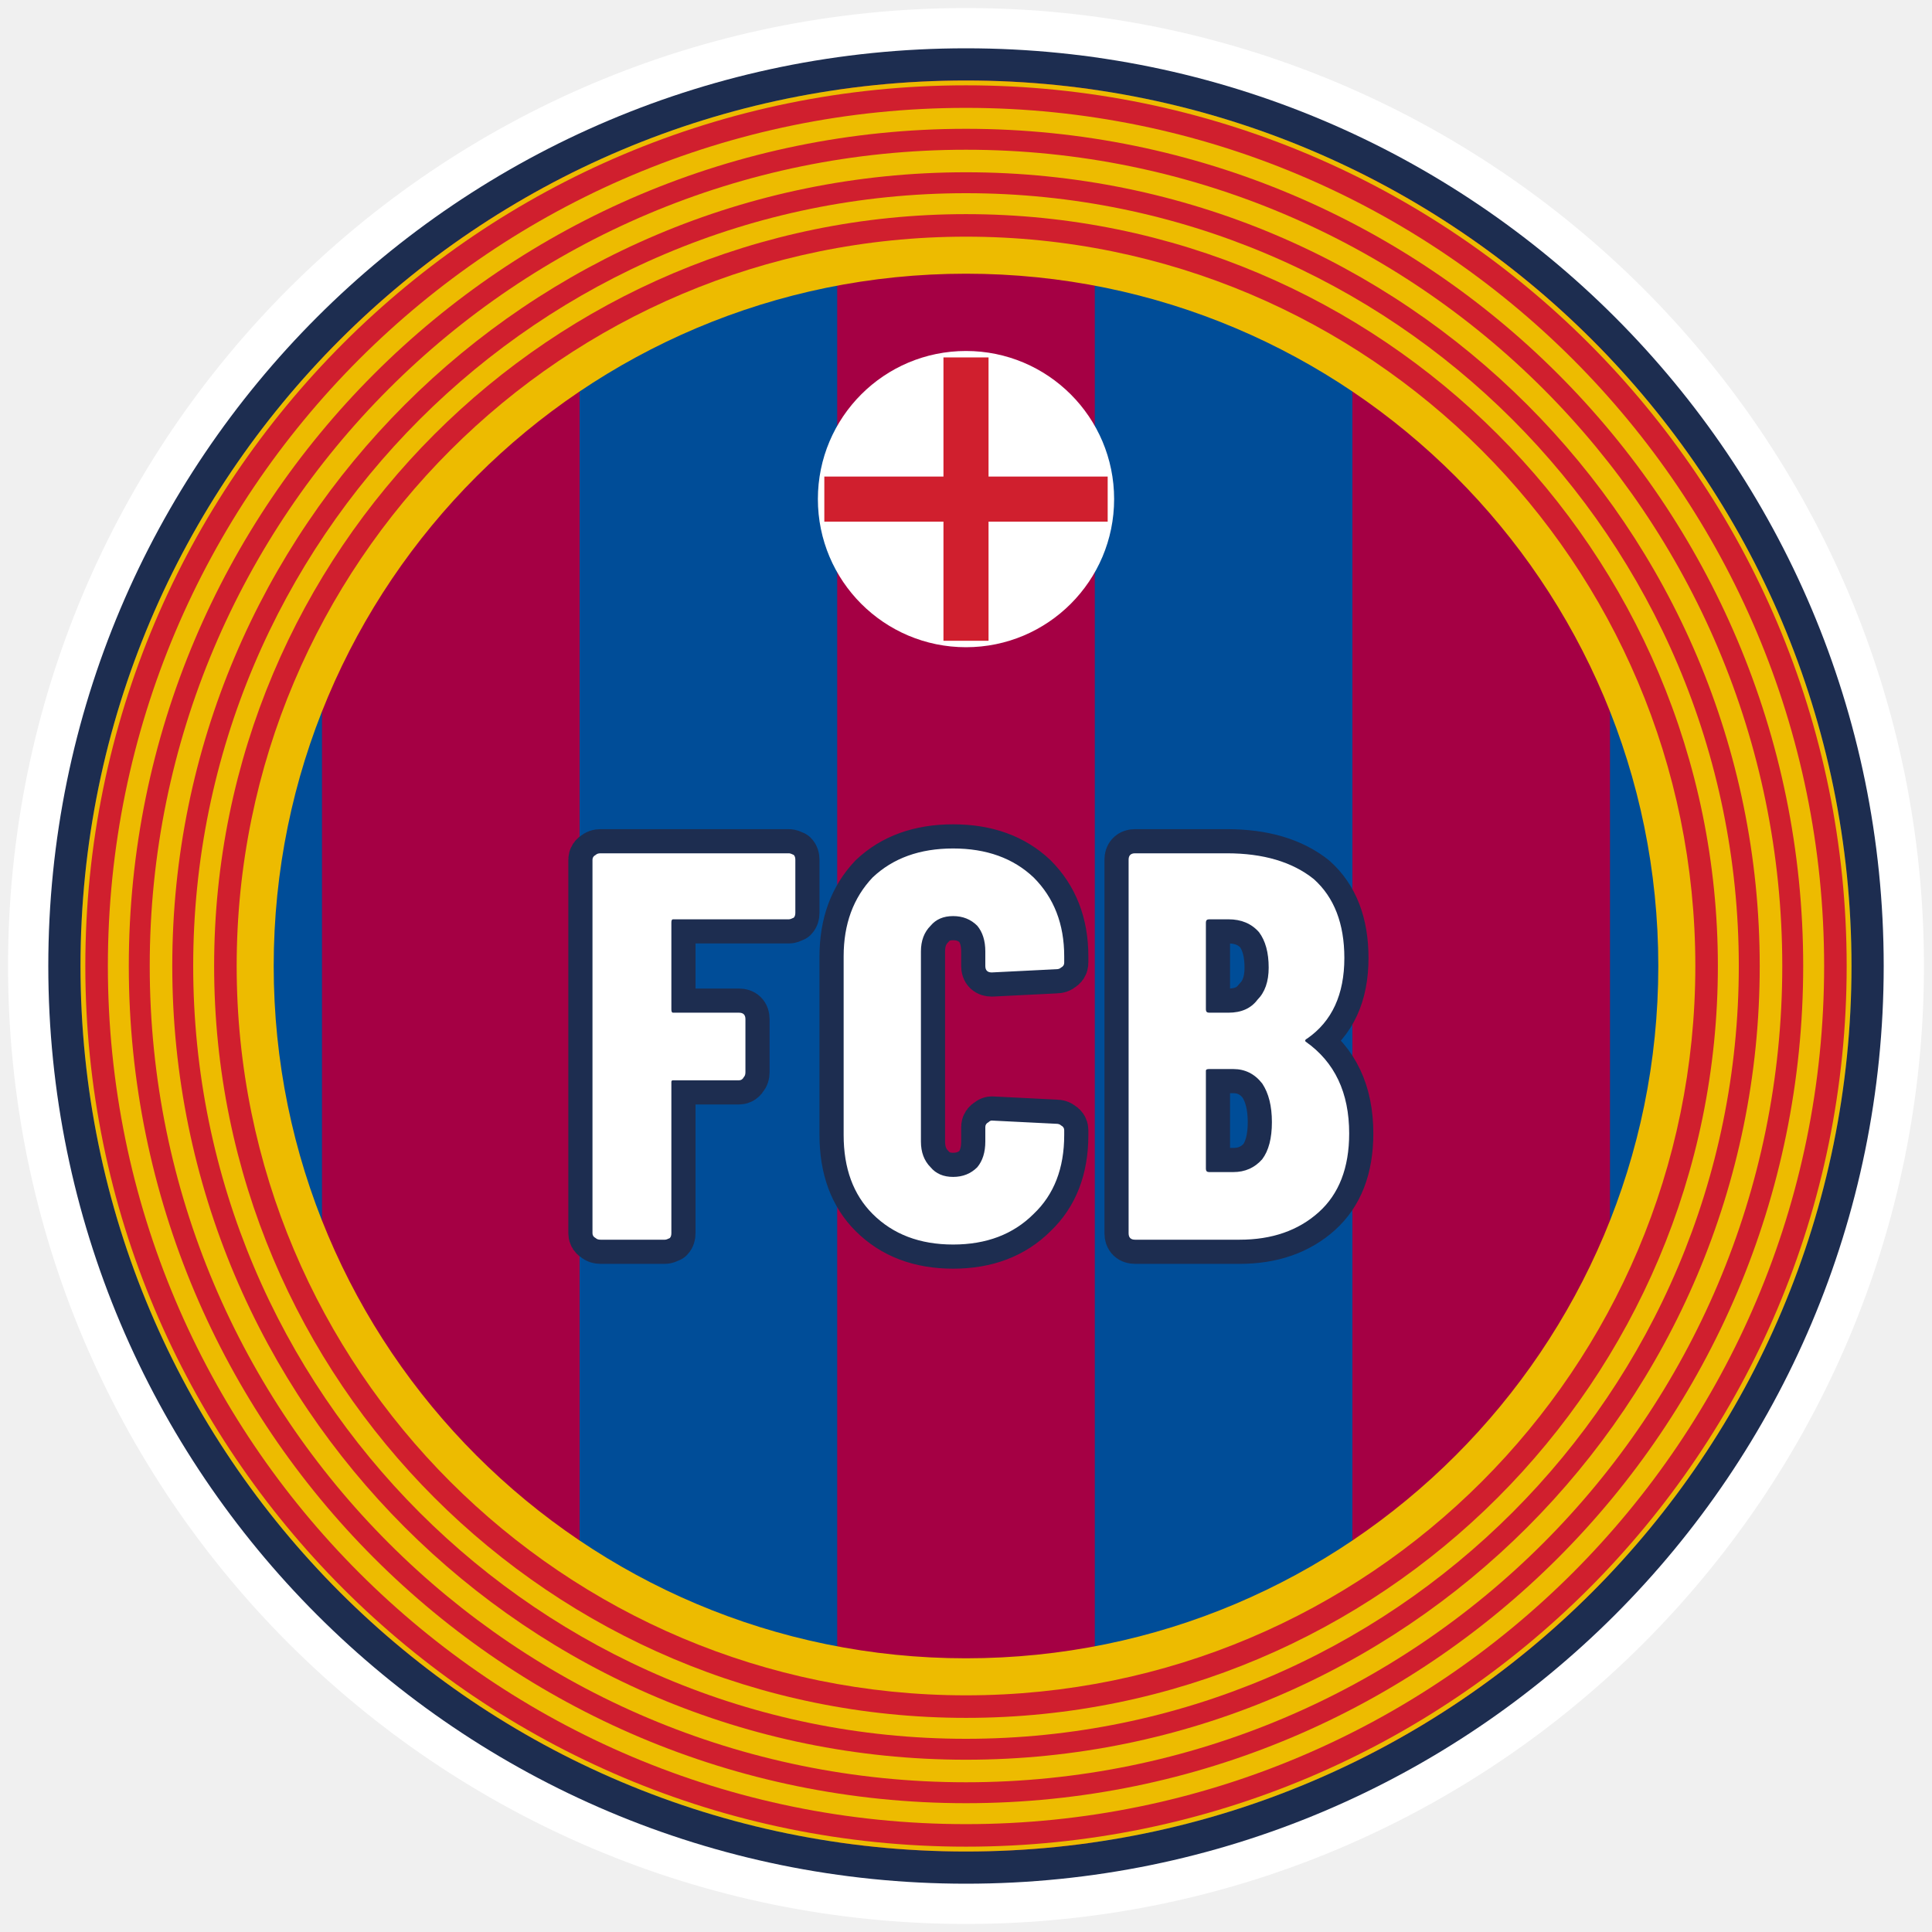
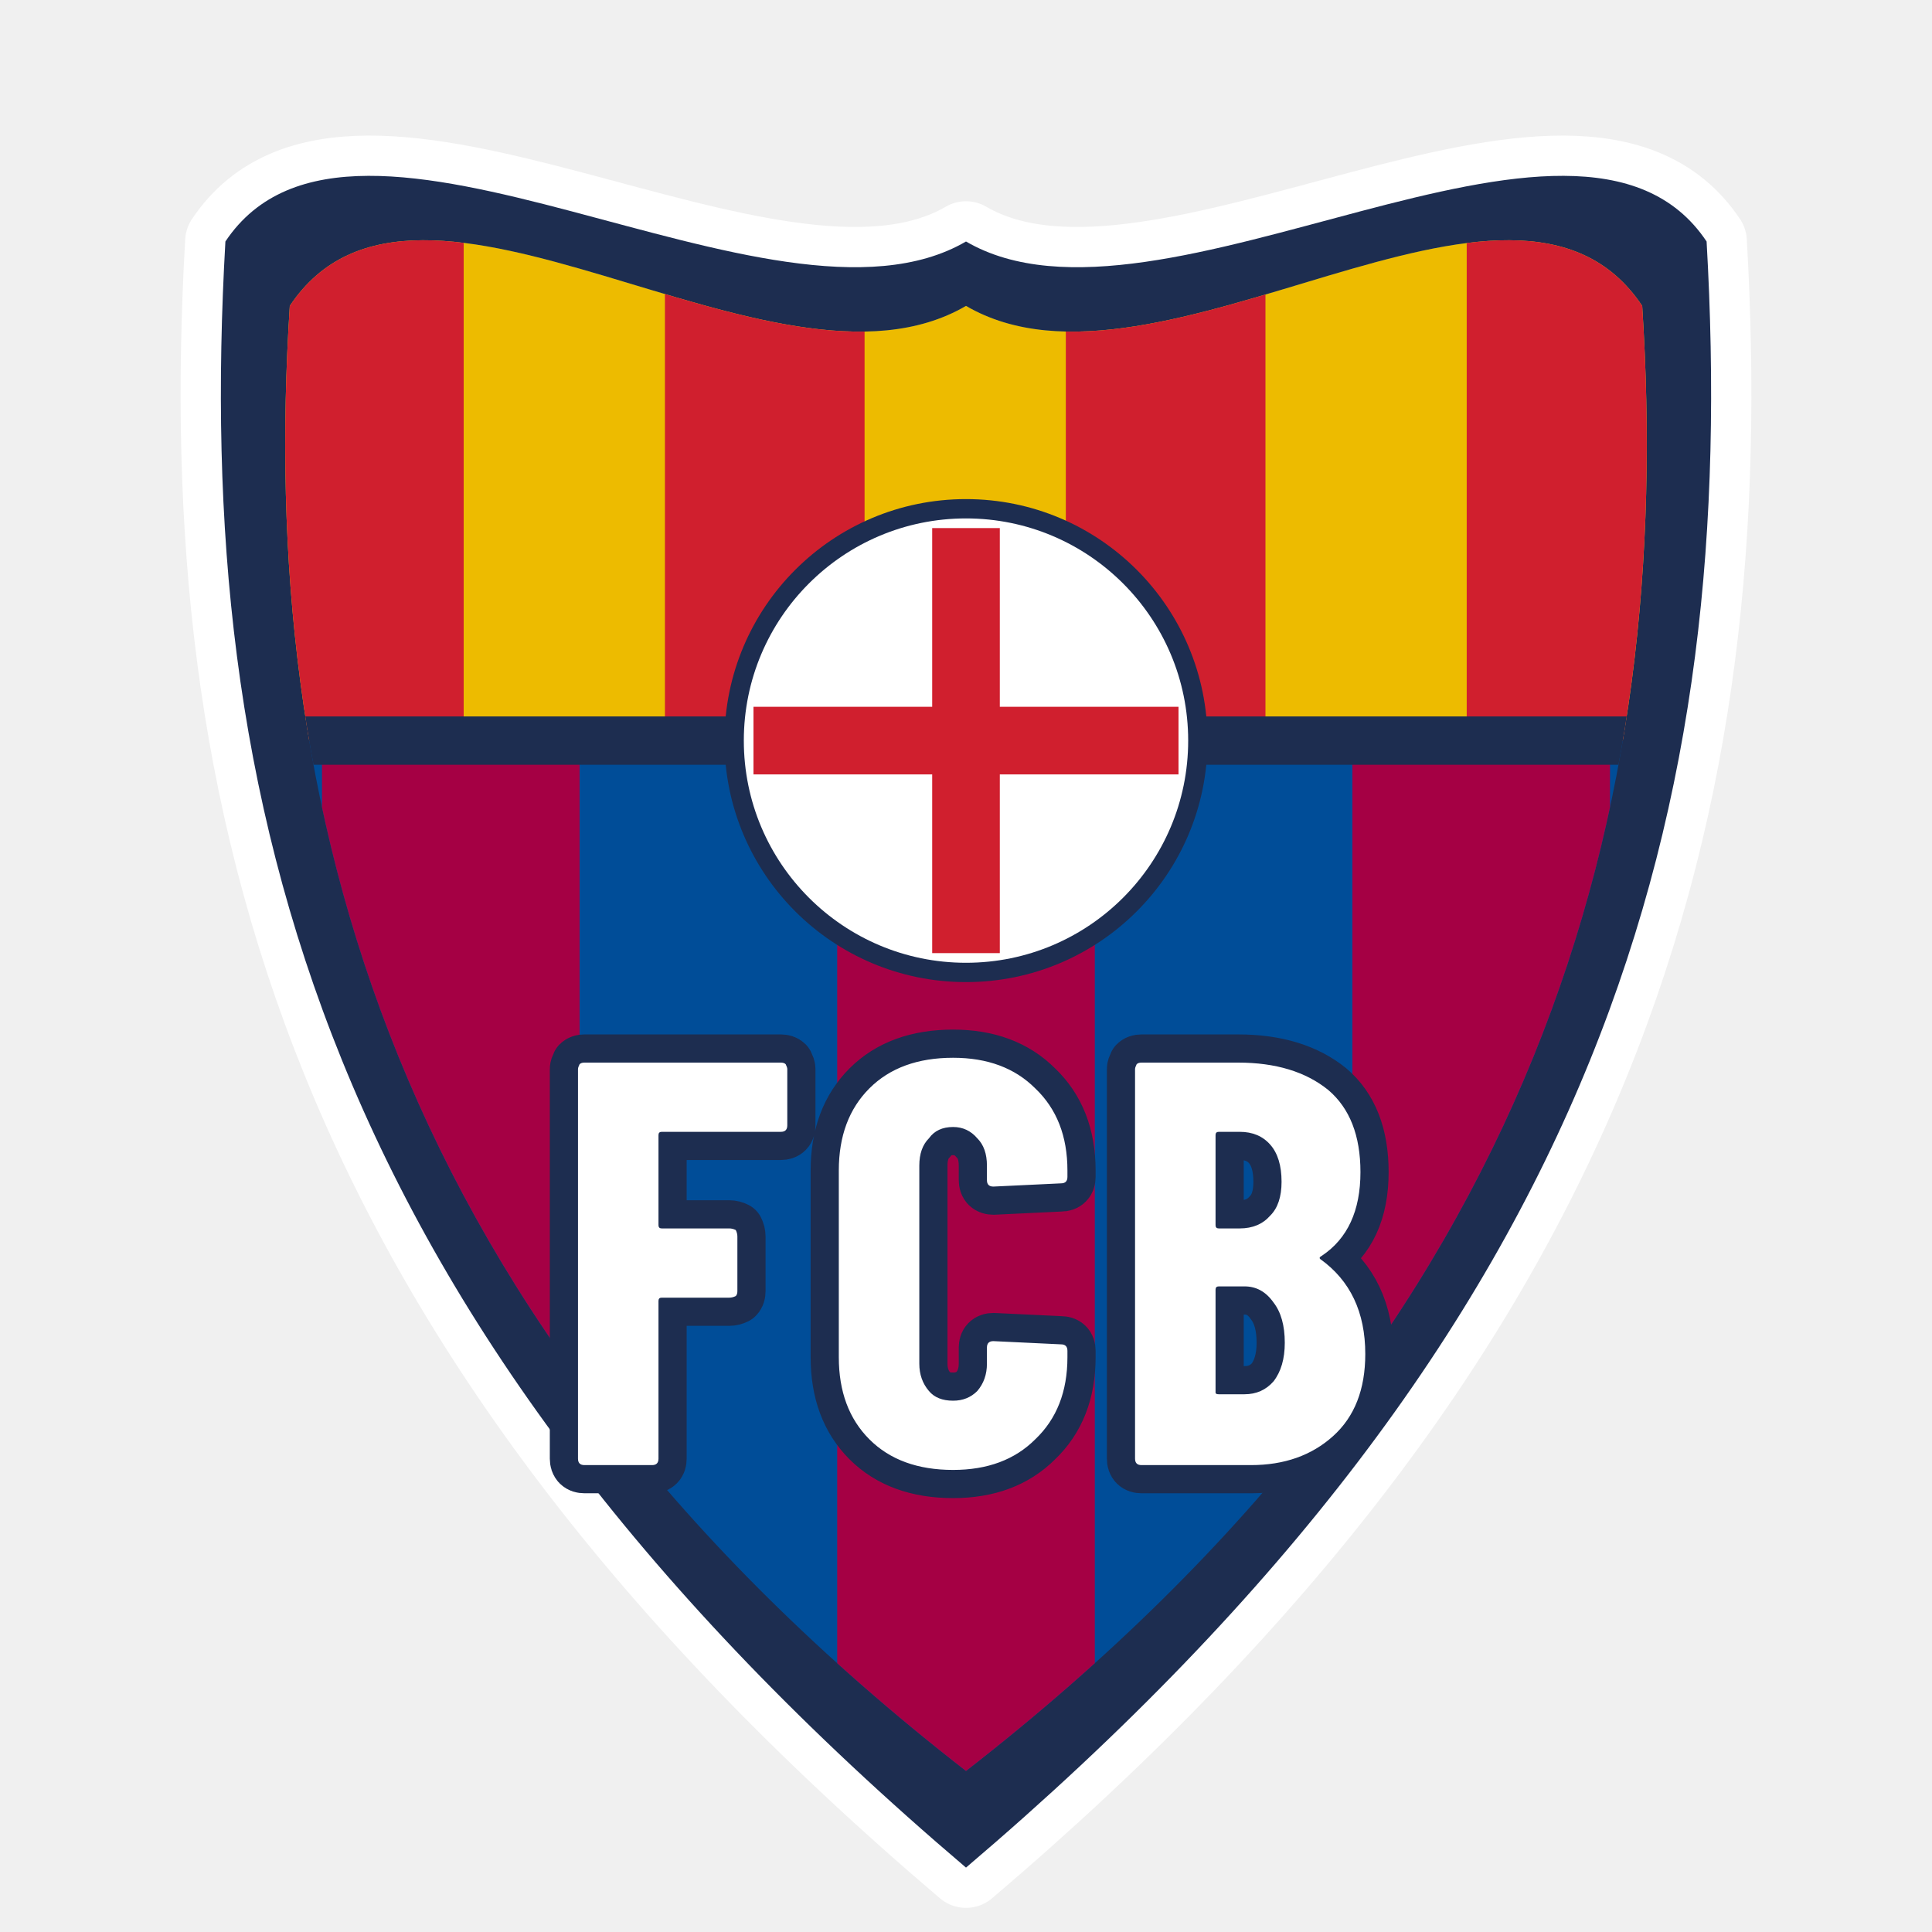
<svg xmlns="http://www.w3.org/2000/svg" viewBox="0 0 120 120" width="120" height="120">
  <defs>
    <clipPath id="c-barcelona">
-       <path d="M5 60A55 55 0 1 1 115 60A55 55 0 1 1 5 60Z" />
+       <path d="M60 19C48 26 26 7 18 19C16 50 24 82 60 110C96 82 104 50 102 19C94 7 72 26 60 19Z" />
    </clipPath>
  </defs>
-   <path d="M3 60A57 57 0 1 1 117 60A57 57 0 1 1 3 60Z" fill="#fff" stroke="#fff" stroke-width="5" stroke-linejoin="round" />
-   <path d="M3 60A57 57 0 1 1 117 60A57 57 0 1 1 3 60Z" fill="#1d2d50" />
-   <path d="M5 60A55 55 0 1 1 115 60A55 55 0 1 1 5 60Z" fill="#004d98" />
+   <path d="M60 15C48 22 22 3 14 15C12 50 20 82 60 116C100 82 108 50 106 15C98 3 72 22 60 15Z" fill="#fff" stroke="#fff" stroke-width="5" stroke-linejoin="round" />
+   <path d="M60 15C48 22 22 3 14 15C12 50 20 82 60 116C100 82 108 50 106 15C98 3 72 22 60 15Z" fill="#1d2d50" />
+   <path d="M60 19C48 26 26 7 18 19C16 50 24 82 60 110C96 82 104 50 102 19C94 7 72 26 60 19Z" fill="#004d98" />
  <g clip-path="url(#c-barcelona)">
    <g fill="#a50044">
-       <rect x="20" y="0" width="16" height="120" />
-       <rect x="52" y="0" width="16" height="120" />
-       <rect x="84" y="0" width="16" height="120" />
+       <rect x="20" y="46" width="16" height="74" />
+       <rect x="52" y="46" width="16" height="74" />
+       <rect x="84" y="46" width="16" height="74" />
    </g>
  </g>
-   <path fill-rule="evenodd" fill="#edbb00" d="M5 60A55 55 0 1 1 115 60A55 55 0 1 1 5 60ZM17 60A43 43 0 1 0 103 60A43 43 0 1 0 17 60Z" />
-   <path fill-rule="evenodd" fill="#d01f2e" d="M13.3 60A46.7 46.7 0 1 1 106.7 60A46.7 46.7 0 1 1 13.3 60ZM14.7 60A45.3 45.3 0 1 0 105.3 60A45.3 45.3 0 1 0 14.7 60Z" />
-   <path fill-rule="evenodd" fill="#d01f2e" d="M10.7 60A49.3 49.3 0 1 1 109.3 60A49.3 49.3 0 1 1 10.7 60ZM12 60A48 48 0 1 0 108 60A48 48 0 1 0 12 60Z" />
-   <path fill-rule="evenodd" fill="#d01f2e" d="M8 60A52 52 0 1 1 112 60A52 52 0 1 1 8 60ZM9.3 60A50.7 50.7 0 1 0 110.7 60A50.7 50.7 0 1 0 9.3 60Z" />
-   <path fill-rule="evenodd" fill="#d01f2e" d="M5.3 60A54.7 54.7 0 1 1 114.7 60A54.7 54.7 0 1 1 5.3 60ZM6.7 60A53.3 53.3 0 1 0 113.3 60A53.3 53.3 0 1 0 6.7 60Z" />
-   <g transform="translate(60 31) scale(0.2) translate(-50 -50)">
+   <g clip-path="url(#c-barcelona)">
+     <rect x="0" y="0" width="120" height="46" fill="#edbb00" />
+   </g>
+   <g clip-path="url(#c-barcelona)">
+     <g fill="#d01f2e">
+       <rect x="16.4" y="0" width="12.4" height="46" />
+       <rect x="41.3" y="0" width="12.4" height="46" />
+       <rect x="66.2" y="0" width="12.4" height="46" />
+       <rect x="91.1" y="0" width="12.4" height="46" />
+     </g>
+   </g>
+   <g clip-path="url(#c-barcelona)">
+     <rect x="0" y="44.5" width="120" height="3" fill="#1d2d50" />
+   </g>
+   <circle cx="60" cy="46" r="15" fill="#1d2d50" />
+   <g transform="translate(60 46) scale(0.3) translate(-50 -50)">
    <circle cx="50" cy="50" r="46" fill="#fff" />
    <path d="M43 6L57 6L57 43L94 43L94 57L57 57L57 94L43 94L43 57L6 57L6 43L43 43Z" fill="#d01f2e" />
  </g>
-   <path d="M49 57.1L41.8 57.1Q41.7 57.1 41.7 57.3L41.7 62.7Q41.7 62.9 41.8 62.9L45.9 62.9Q46.1 62.9 46.2 63Q46.3 63.1 46.3 63.3L46.3 66.6Q46.3 66.8 46.2 66.9Q46.1 67.1 45.9 67.1L41.8 67.1Q41.7 67.1 41.7 67.2L41.7 76.6Q41.7 76.8 41.6 76.9Q41.4 77 41.3 77L37.3 77Q37.1 77 37 76.9Q36.8 76.8 36.8 76.6L36.8 53.4Q36.8 53.2 37 53.1Q37.1 53 37.3 53L49 53Q49.1 53 49.3 53.1Q49.4 53.2 49.4 53.4L49.4 56.7Q49.4 56.9 49.3 57Q49.1 57.1 49 57.1ZM52.4 70.5L52.4 59.4Q52.4 56.4 54.2 54.5Q56.1 52.7 59.2 52.7Q62.3 52.7 64.2 54.5Q66.1 56.4 66.1 59.4L66.1 59.8Q66.1 60 65.9 60.1Q65.8 60.2 65.6 60.2L61.6 60.4Q61.2 60.4 61.2 60L61.2 59.1Q61.2 58.1 60.7 57.5Q60.1 56.9 59.2 56.9Q58.3 56.9 57.8 57.5Q57.2 58.1 57.2 59.1L57.2 70.9Q57.2 71.9 57.8 72.5Q58.3 73.1 59.2 73.1Q60.1 73.1 60.7 72.5Q61.2 71.9 61.2 70.9L61.2 70Q61.2 69.8 61.4 69.7Q61.5 69.6 61.6 69.6L65.6 69.8Q65.8 69.8 65.9 69.9Q66.1 70 66.1 70.2L66.1 70.5Q66.1 73.6 64.2 75.4Q62.3 77.3 59.2 77.3Q56.1 77.3 54.2 75.4Q52.4 73.6 52.4 70.5ZM77 77L70.5 77Q70.3 77 70.2 76.9Q70.1 76.8 70.1 76.6L70.1 53.4Q70.1 53.2 70.2 53.1Q70.3 53 70.5 53L76.2 53Q79.6 53 81.6 54.6Q83.5 56.3 83.5 59.5Q83.5 62.9 81.2 64.5Q81 64.6 81.1 64.7Q83.8 66.6 83.8 70.4Q83.8 73.6 81.9 75.3Q80 77 77 77ZM74.9 57.3L74.9 62.7Q74.9 62.9 75.1 62.9L76.3 62.9Q77.5 62.9 78.1 62.1Q78.8 61.4 78.8 60.1Q78.8 58.7 78.2 57.9Q77.5 57.1 76.3 57.1L75.1 57.1Q74.9 57.1 74.9 57.3ZM79 69.7Q79 68.2 78.4 67.3Q77.7 66.4 76.6 66.4L75.1 66.4Q74.9 66.4 74.9 66.5L74.9 72.6Q74.9 72.8 75.1 72.8L76.6 72.8Q77.7 72.8 78.4 72Q79 71.2 79 69.7Z" fill="#fff" stroke="#1d2d50" stroke-width="3" stroke-linejoin="round" paint-order="stroke" />
+   <path d="M48.5 70.3L41.1 70.3Q40.9 70.3 40.9 70.5L40.9 76.1Q40.9 76.3 41.1 76.3L45.3 76.3Q45.5 76.3 45.7 76.4Q45.8 76.6 45.8 76.8L45.8 80.2Q45.8 80.4 45.7 80.5Q45.5 80.6 45.3 80.6L41.1 80.6Q40.9 80.6 40.9 80.8L40.9 90.6Q40.9 90.8 40.8 90.9Q40.7 91 40.5 91L36.3 91Q36.1 91 36 90.9Q35.9 90.8 35.9 90.6L35.9 66.4Q35.9 66.3 36 66.1Q36.1 66 36.3 66L48.5 66Q48.7 66 48.8 66.1Q48.9 66.3 48.9 66.4L48.9 69.9Q48.9 70.1 48.8 70.2Q48.7 70.3 48.5 70.3ZM52.1 84.3L52.1 72.7Q52.1 69.5 54 67.6Q55.9 65.7 59.2 65.7Q62.4 65.7 64.3 67.6Q66.3 69.5 66.3 72.7L66.3 73.1Q66.3 73.3 66.2 73.4Q66.1 73.5 65.9 73.5L61.7 73.7Q61.3 73.7 61.3 73.3L61.3 72.4Q61.3 71.3 60.7 70.7Q60.1 70 59.2 70Q58.2 70 57.7 70.7Q57.1 71.3 57.1 72.4L57.1 84.7Q57.1 85.7 57.7 86.4Q58.2 87 59.2 87Q60.1 87 60.7 86.4Q61.3 85.7 61.3 84.7L61.3 83.7Q61.3 83.5 61.4 83.4Q61.5 83.3 61.7 83.3L65.9 83.5Q66.1 83.5 66.2 83.6Q66.3 83.7 66.3 83.9L66.3 84.3Q66.3 87.5 64.3 89.4Q62.4 91.3 59.2 91.3Q55.9 91.3 54 89.4Q52.1 87.5 52.1 84.3ZM77.7 91L70.9 91Q70.7 91 70.6 90.9Q70.5 90.8 70.5 90.6L70.5 66.4Q70.5 66.3 70.6 66.1Q70.7 66 70.9 66L76.9 66Q80.4 66 82.5 67.7Q84.5 69.4 84.5 72.8Q84.5 76.4 82.1 78Q81.9 78.1 82 78.2Q84.8 80.2 84.8 84.1Q84.8 87.4 82.8 89.2Q80.8 91 77.7 91ZM75.5 70.5L75.5 76.1Q75.5 76.3 75.7 76.3L77 76.3Q78.2 76.3 78.9 75.5Q79.6 74.8 79.6 73.4Q79.6 71.9 78.9 71.1Q78.2 70.3 77 70.3L75.7 70.3Q75.5 70.3 75.5 70.5ZM79.8 83.4Q79.8 81.8 79.1 80.9Q78.4 79.9 77.3 79.9L75.7 79.9Q75.5 79.9 75.5 80.1L75.5 86.5Q75.5 86.6 75.7 86.6L77.3 86.6Q78.4 86.6 79.1 85.8Q79.8 84.9 79.8 83.4Z" fill="#fff" stroke="#1d2d50" stroke-width="3.5" stroke-linejoin="round" paint-order="stroke" />
</svg>
